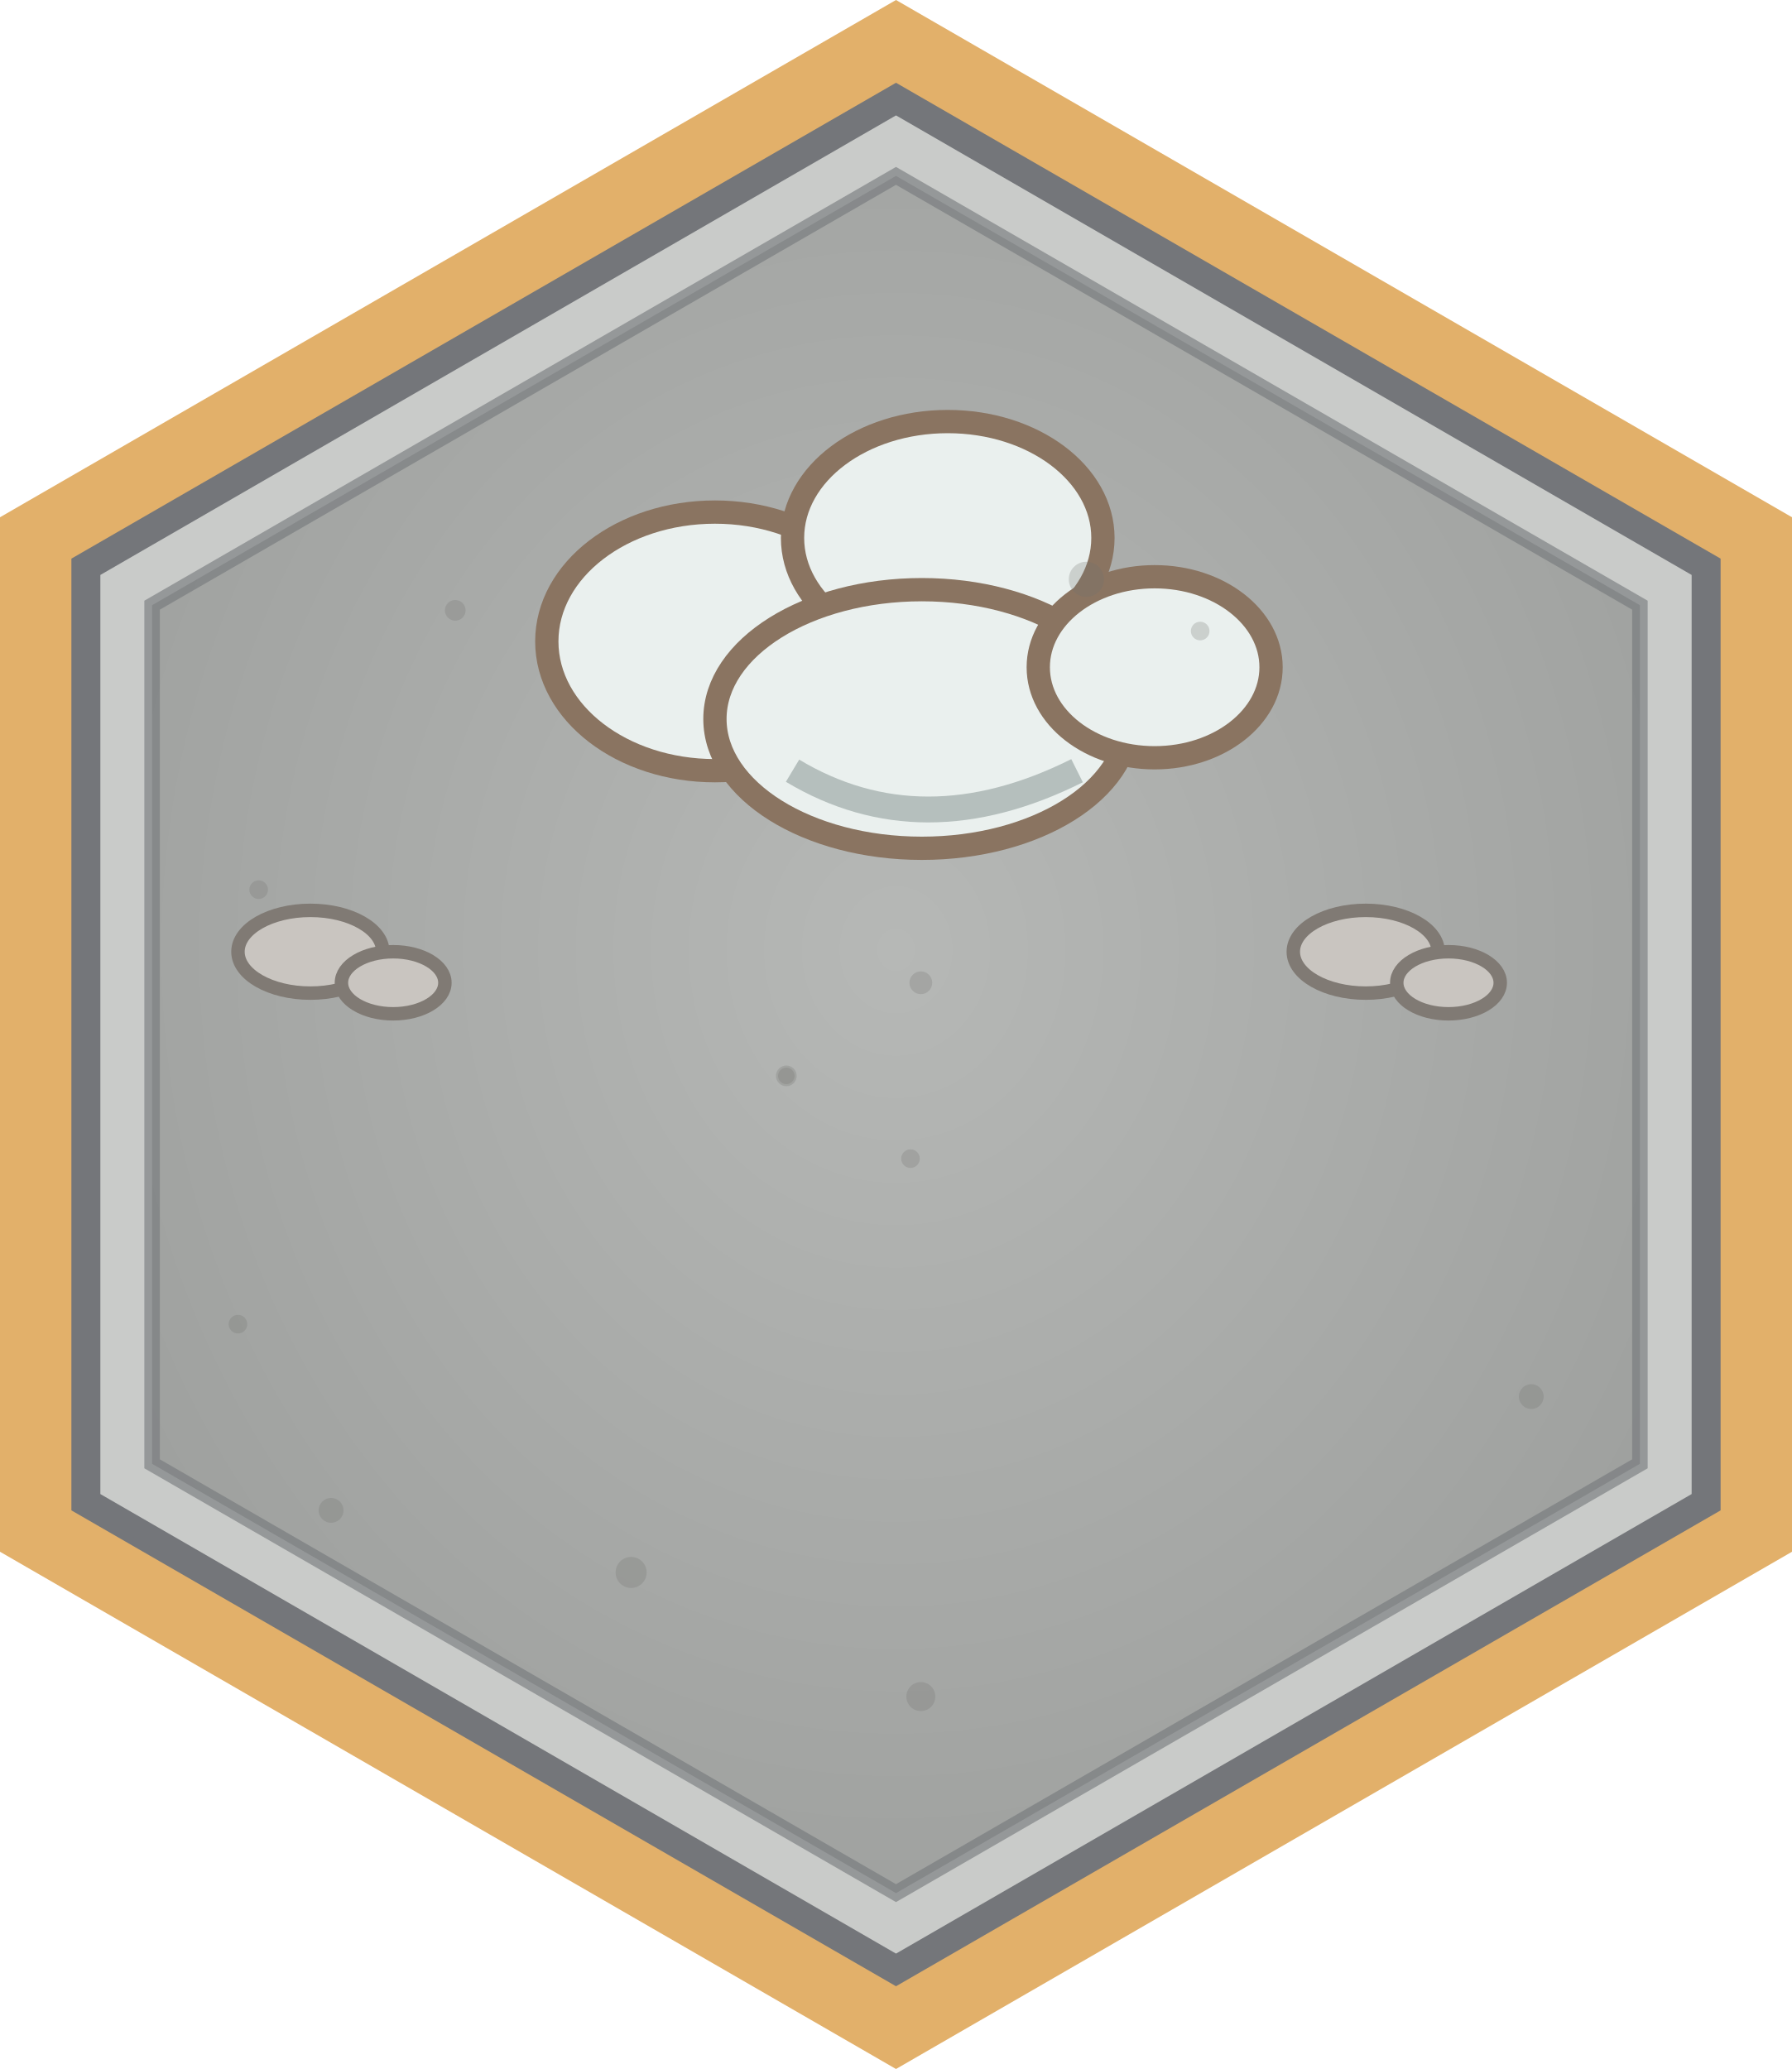
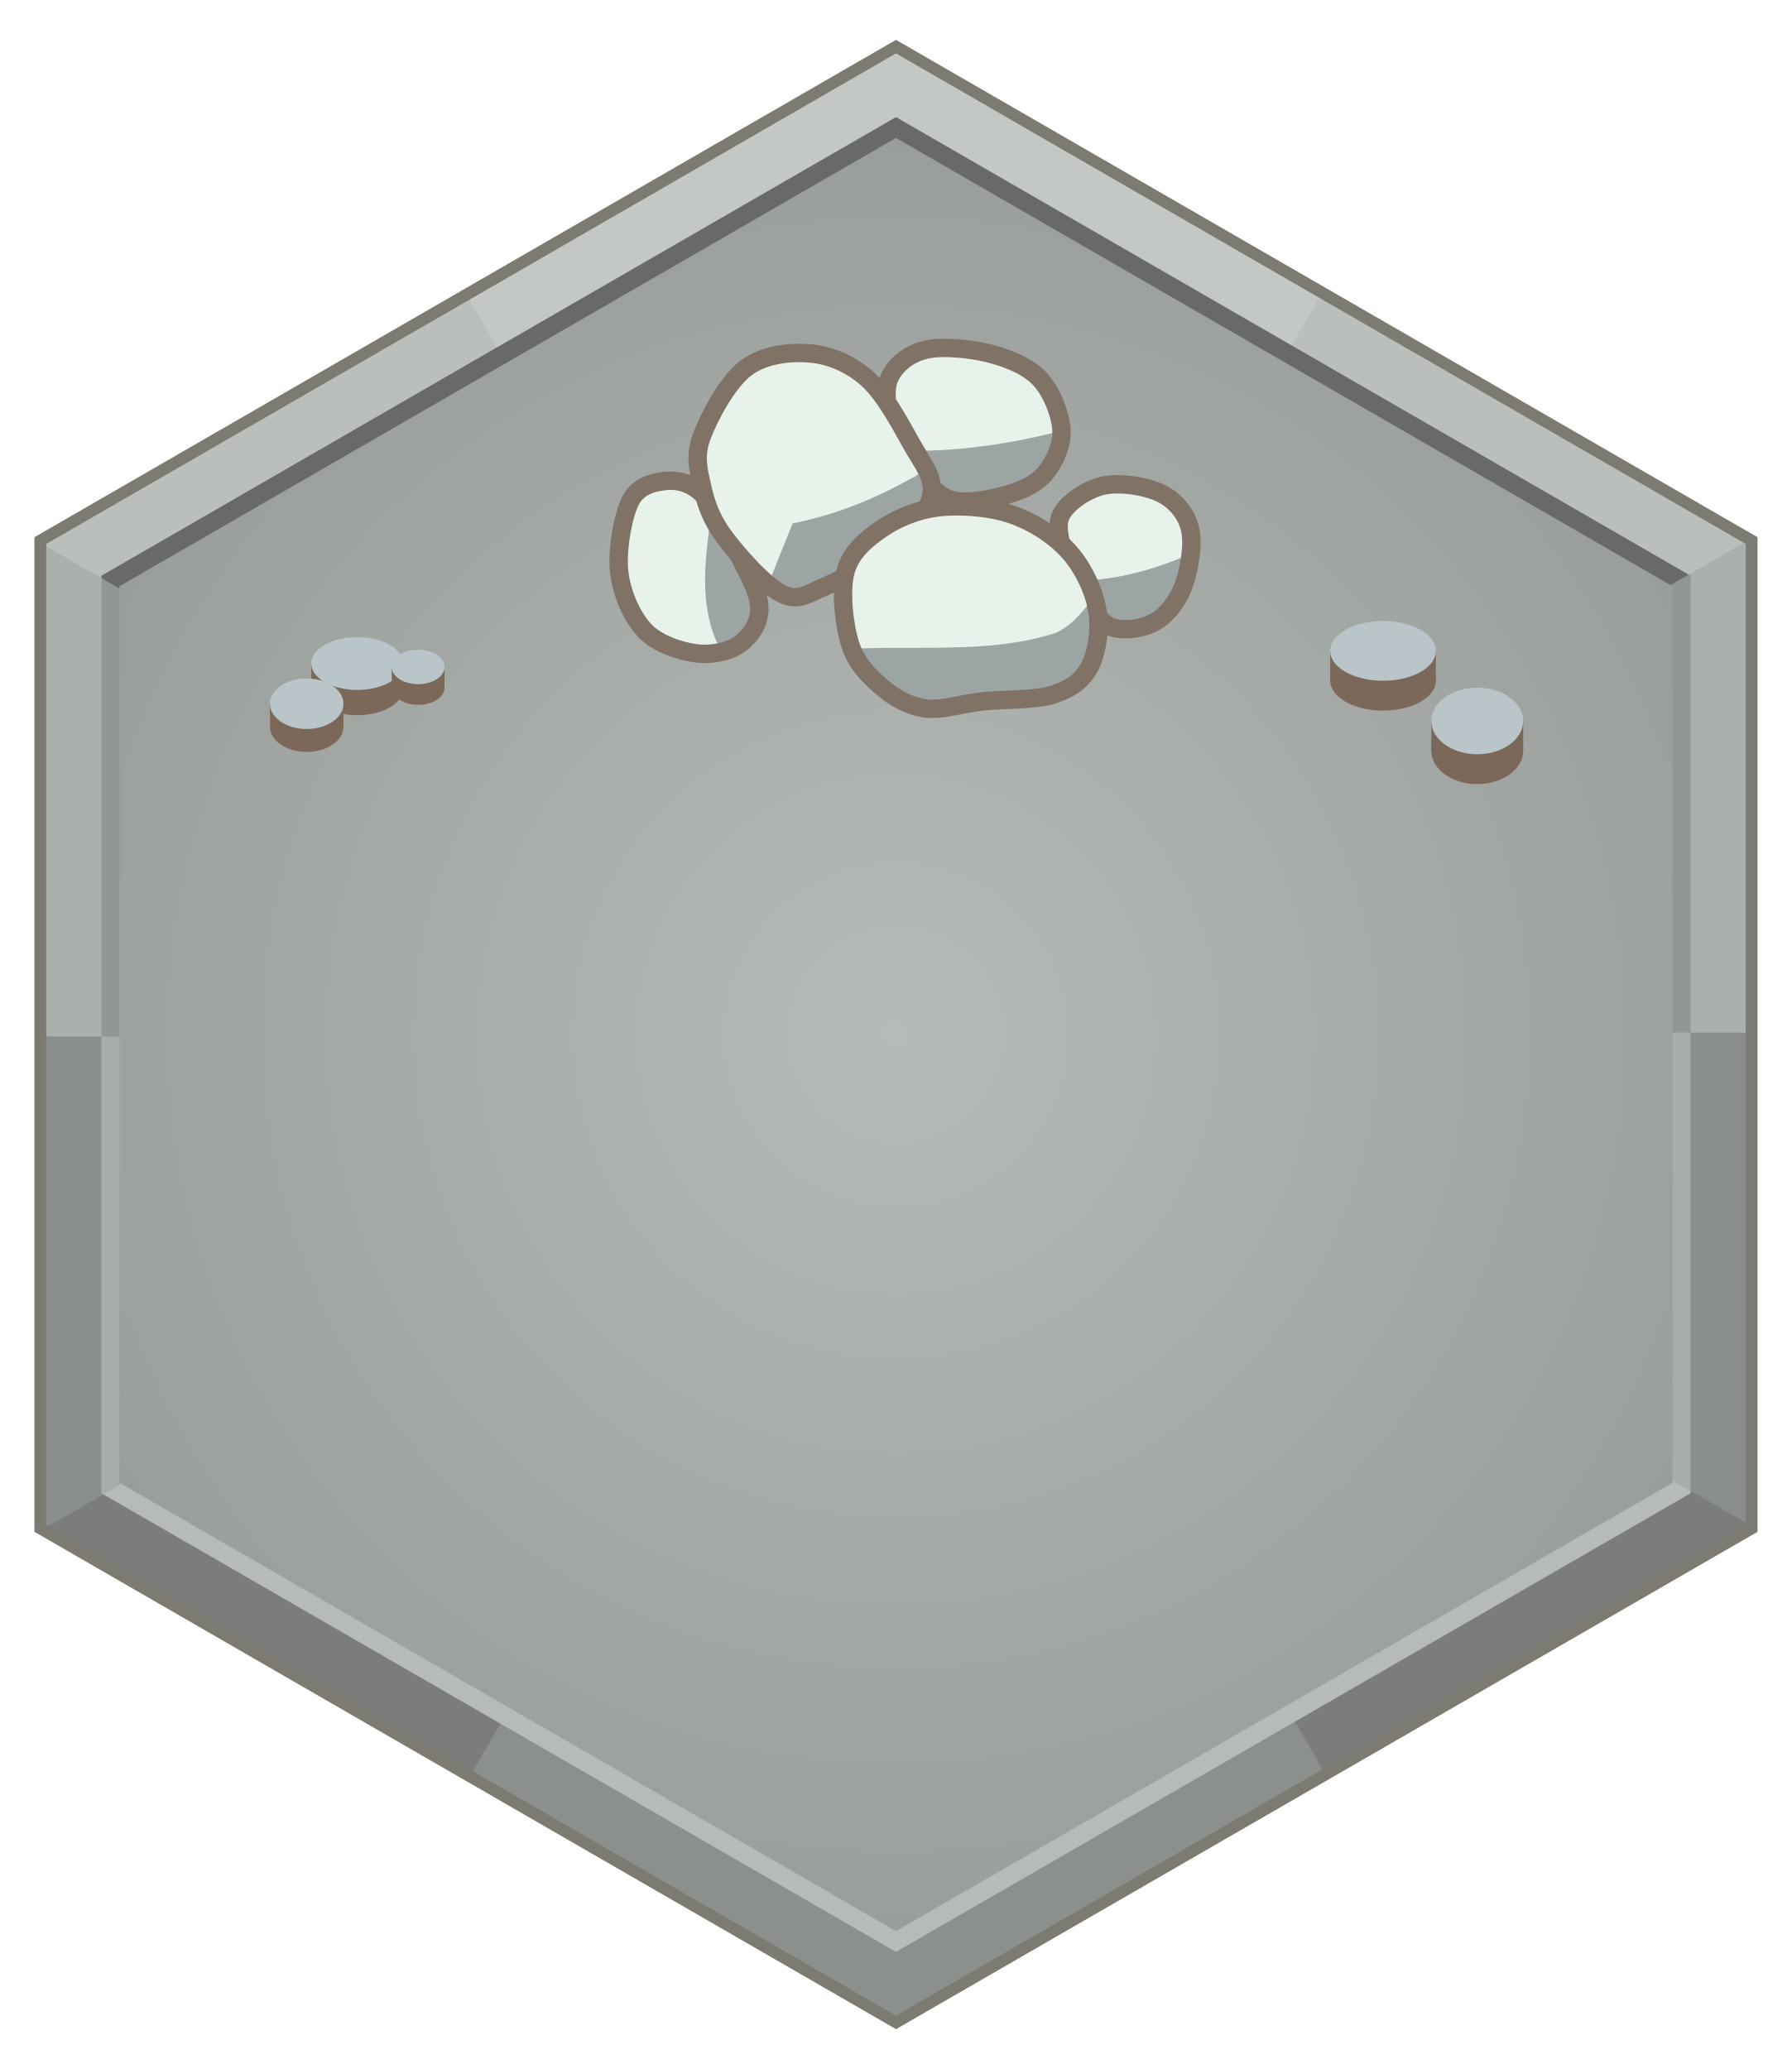
- <svg xmlns="http://www.w3.org/2000/svg" viewBox="0 0 173.2 200" width="173.2" height="200">
+ <svg xmlns="http://www.w3.org/2000/svg" width="173.2" height="200" viewBox="-78 -90.067 156 180.133">
  <defs>
-     <radialGradient id="gm" cx=".5" cy=".45" r=".7">
-       <stop offset="0" stop-color="#b6b8b6" />
-       <stop offset="1" stop-color="#9a9c9a" />
+     <radialGradient id="f" cx="0" cy="0" r="78.1" gradientUnits="userSpaceOnUse">
+       <stop offset="0" stop-color="#b6bbb7" />
+       <stop offset="1" stop-color="#999e9a" />
    </radialGradient>
-     <clipPath id="cm">
-       <polygon points="86.6,16.0 159.3,58.0 159.3,142.0 86.6,184.0 13.9,142.0 13.9,58.0" />
-     </clipPath>
  </defs>
-   <polygon points="86.6,0.0 173.2,50.0 173.2,150.0 86.6,200.0 -0.0,150.0 -0.0,50.0" fill="#e2b06a" />
-   <polygon points="86.6,8.0 166.3,54.0 166.3,146.0 86.6,192.0 6.9,146.0 6.9,54.0" fill="#74767a" />
-   <polygon points="86.6,8.0 166.3,54.0 166.3,146.0 86.6,192.0 6.9,146.0 6.9,54.0" fill="#c9cbc9" clip-path="polygon(0 0,100% 0,0 100%)" opacity=".0" />
-   <polygon points="86.6,10.0 164.5,55.0 164.5,145.0 86.6,190.0 8.7,145.0 8.7,55.0" fill="#c9cbc9" stroke="#74767a" stroke-width="2" />
-   <polygon points="86.6,17.0 158.5,58.5 158.5,141.5 86.6,183.0 14.7,141.5 14.7,58.5" fill="url(#gm)" stroke="#74767a" stroke-width="1.5" stroke-opacity=".6" />
-   <g clip-path="url(#cm)">
-     <g transform="translate(86.6 62) scale(1.25)" stroke="#8a7461" stroke-width="1.8" stroke-linejoin="round">
-       <ellipse cx="-14" cy="0" rx="13" ry="10" fill="#eaf0ee" />
-       <ellipse cx="4" cy="-8" rx="12" ry="9" fill="#eaf0ee" />
-       <ellipse cx="2" cy="6" rx="16" ry="10" fill="#eaf0ee" />
-       <ellipse cx="20" cy="2" rx="9" ry="7" fill="#eaf0ee" />
-       <path d="M-8,10 q10,6 22,0" fill="none" stroke="#b5bfbd" stroke-width="2" />
-     </g>
-     <g stroke="#807a74" stroke-width="1.3">
-       <ellipse cx="30" cy="92" rx="7" ry="4" fill="#c9c5c0" />
-       <ellipse cx="38" cy="95" rx="5" ry="3" fill="#c9c5c0" />
-     </g>
-     <g stroke="#807a74" stroke-width="1.3">
-       <ellipse cx="132" cy="92" rx="7" ry="4" fill="#c9c5c0" />
-       <ellipse cx="140" cy="95" rx="5" ry="3" fill="#c9c5c0" />
-     </g>
-     <circle cx="76" cy="104" r="0.8" fill="#6e6e6c" opacity="0.25" />
-     <circle cx="25" cy="86" r="0.9" fill="#6e6e6c" opacity="0.25" />
-     <circle cx="116" cy="61" r="0.9" fill="#6e6e6c" opacity="0.25" />
-     <circle cx="44" cy="59" r="1.0" fill="#6e6e6c" opacity="0.25" />
-     <circle cx="89" cy="95" r="1.1" fill="#6e6e6c" opacity="0.25" />
-     <circle cx="105" cy="56" r="1.7" fill="#6e6e6c" opacity="0.25" />
-     <circle cx="148" cy="135" r="1.2" fill="#6e6e6c" opacity="0.25" />
-     <circle cx="88" cy="112" r="0.9" fill="#6e6e6c" opacity="0.25" />
-     <circle cx="76" cy="104" r="1.0" fill="#6e6e6c" opacity="0.25" />
-     <circle cx="32" cy="146" r="1.2" fill="#6e6e6c" opacity="0.25" />
-     <circle cx="89" cy="164" r="1.4" fill="#6e6e6c" opacity="0.25" />
-     <circle cx="59" cy="173" r="1.2" fill="#6e6e6c" opacity="0.25" />
-     <circle cx="23" cy="128" r="0.9" fill="#6e6e6c" opacity="0.25" />
-     <circle cx="61" cy="152" r="1.5" fill="#6e6e6c" opacity="0.25" />
+   <polygon points="0.00,-86.60 75.00,-43.30 75.00,43.30 0.00,86.60 -75.00,43.30 -75.00,-43.30" fill="#7d7a72" />
+   <polygon points="0.00,-85.22 36.90,-63.91 34.50,-59.76 0.00,-79.67" fill="#c3c8c4" stroke="#c3c8c4" stroke-width="0.35" stroke-linejoin="round" />
+   <polygon points="36.90,-63.91 73.80,-42.61 69.00,-39.84 34.50,-59.76" fill="#bbbfbc" stroke="#bbbfbc" stroke-width="0.35" stroke-linejoin="round" />
+   <polygon points="73.80,-42.61 73.80,0.00 69.00,0.00 69.00,-39.84" fill="#aab0ac" stroke="#aab0ac" stroke-width="0.35" stroke-linejoin="round" />
+   <polygon points="73.80,0.00 73.80,42.61 69.00,39.84 69.00,0.00" fill="#898e8c" stroke="#898e8c" stroke-width="0.35" stroke-linejoin="round" />
+   <polygon points="73.80,42.61 36.90,63.91 34.50,59.76 69.00,39.84" fill="#7a7d7a" stroke="#7a7d7a" stroke-width="0.35" stroke-linejoin="round" />
+   <polygon points="36.90,63.91 0.00,85.22 0.00,79.67 34.50,59.76" fill="#8b908c" stroke="#8b908c" stroke-width="0.35" stroke-linejoin="round" />
+   <polygon points="0.00,85.22 -36.90,63.91 -34.50,59.76 0.00,79.67" fill="#8b908c" stroke="#8b908c" stroke-width="0.35" stroke-linejoin="round" />
+   <polygon points="-36.90,63.91 -73.80,42.61 -69.00,39.84 -34.50,59.76" fill="#7a7d7a" stroke="#7a7d7a" stroke-width="0.35" stroke-linejoin="round" />
+   <polygon points="-73.80,42.61 -73.80,0.00 -69.00,0.00 -69.00,39.84" fill="#898e8c" stroke="#898e8c" stroke-width="0.35" stroke-linejoin="round" />
+   <polygon points="-73.80,0.00 -73.80,-42.61 -69.00,-39.84 -69.00,0.00" fill="#aab0ac" stroke="#aab0ac" stroke-width="0.35" stroke-linejoin="round" />
+   <polygon points="-73.80,-42.61 -36.90,-63.91 -34.50,-59.76 -69.00,-39.84" fill="#bbbfbc" stroke="#bbbfbc" stroke-width="0.35" stroke-linejoin="round" />
+   <polygon points="-36.90,-63.91 0.00,-85.22 0.00,-79.67 -34.50,-59.76" fill="#c3c8c4" stroke="#c3c8c4" stroke-width="0.35" stroke-linejoin="round" />
+   <polygon points="0.00,-79.67 34.50,-59.76 33.80,-58.54 0.00,-78.06" fill="#676a67" stroke="#676a67" stroke-width="0.35" stroke-linejoin="round" />
+   <polygon points="34.50,-59.76 69.00,-39.84 67.60,-39.03 33.80,-58.54" fill="#676a67" stroke="#676a67" stroke-width="0.35" stroke-linejoin="round" />
+   <polygon points="69.00,-39.84 69.00,0.00 67.60,0.00 67.60,-39.03" fill="#929793" stroke="#929793" stroke-width="0.35" stroke-linejoin="round" />
+   <polygon points="69.00,0.00 69.00,39.84 67.60,39.03 67.60,0.00" fill="#a7ada9" stroke="#a7ada9" stroke-width="0.35" stroke-linejoin="round" />
+   <polygon points="69.00,39.84 34.50,59.76 33.80,58.54 67.60,39.03" fill="#b6bbb7" stroke="#b6bbb7" stroke-width="0.35" stroke-linejoin="round" />
+   <polygon points="34.50,59.76 0.00,79.67 0.00,78.06 33.80,58.54" fill="#b6bbb7" stroke="#b6bbb7" stroke-width="0.35" stroke-linejoin="round" />
+   <polygon points="0.00,79.67 -34.50,59.76 -33.80,58.54 0.00,78.06" fill="#b6bbb7" stroke="#b6bbb7" stroke-width="0.35" stroke-linejoin="round" />
+   <polygon points="-34.50,59.76 -69.00,39.84 -67.60,39.03 -33.80,58.54" fill="#b6bbb7" stroke="#b6bbb7" stroke-width="0.35" stroke-linejoin="round" />
+   <polygon points="-69.00,39.84 -69.00,0.00 -67.60,0.00 -67.60,39.03" fill="#a7ada9" stroke="#a7ada9" stroke-width="0.35" stroke-linejoin="round" />
+   <polygon points="-69.00,0.00 -69.00,-39.84 -67.60,-39.03 -67.60,0.00" fill="#929793" stroke="#929793" stroke-width="0.35" stroke-linejoin="round" />
+   <polygon points="-69.00,-39.84 -34.50,-59.76 -33.80,-58.54 -67.60,-39.03" fill="#676a67" stroke="#676a67" stroke-width="0.35" stroke-linejoin="round" />
+   <polygon points="-34.50,-59.76 0.00,-79.67 0.00,-78.06 -33.80,-58.54" fill="#676a67" stroke="#676a67" stroke-width="0.35" stroke-linejoin="round" />
+   <polygon points="0.00,-78.06 67.60,-39.03 67.60,39.03 0.00,78.06 -67.60,39.03 -67.60,-39.03" fill="url(#f)" />
+   <clipPath id="e3">
+     <path d="M-23.10 -46.50 C-22.42 -47.82 -21.03 -48.10 -20.00 -48.20 C-18.97 -48.30 -17.87 -48.02 -16.90 -47.10 C-15.93 -46.18 -15.03 -44.33 -14.20 -42.70 C-13.37 -41.07 -12.00 -38.75 -11.90 -37.30 C-11.80 -35.85 -12.67 -34.68 -13.60 -34.00 C-14.53 -33.32 -16.12 -33.00 -17.50 -33.20 C-18.88 -33.40 -20.80 -34.02 -21.90 -35.20 C-23.00 -36.38 -23.90 -38.42 -24.10 -40.30 C-24.30 -42.18 -23.78 -45.18 -23.10 -46.50 Z" />
+   </clipPath>
+   <path d="M-23.10 -46.50 C-22.42 -47.82 -21.03 -48.10 -20.00 -48.20 C-18.97 -48.30 -17.87 -48.02 -16.90 -47.10 C-15.93 -46.18 -15.03 -44.33 -14.20 -42.70 C-13.37 -41.07 -12.00 -38.75 -11.90 -37.30 C-11.80 -35.85 -12.67 -34.68 -13.60 -34.00 C-14.53 -33.32 -16.12 -33.00 -17.50 -33.20 C-18.88 -33.40 -20.80 -34.02 -21.90 -35.20 C-23.00 -36.38 -23.90 -38.42 -24.10 -40.30 C-24.30 -42.18 -23.78 -45.18 -23.10 -46.50 Z" fill="#e7f2ea" />
+   <g clip-path="url(#e3)">
+     <path d="M-15.5 -50 C-16 -44 -18 -38 -15 -33 L-9 -33 L-9 -50 Z" fill="#9da4a4" />
  </g>
+   <path d="M-23.10 -46.50 C-22.42 -47.82 -21.03 -48.10 -20.00 -48.20 C-18.97 -48.30 -17.87 -48.02 -16.90 -47.10 C-15.93 -46.18 -15.03 -44.33 -14.20 -42.70 C-13.37 -41.07 -12.00 -38.75 -11.90 -37.30 C-11.80 -35.85 -12.67 -34.68 -13.60 -34.00 C-14.53 -33.32 -16.12 -33.00 -17.50 -33.20 C-18.88 -33.40 -20.80 -34.02 -21.90 -35.20 C-23.00 -36.38 -23.90 -38.42 -24.10 -40.30 C-24.30 -42.18 -23.78 -45.18 -23.10 -46.50 Z" fill="none" stroke="#807265" stroke-width="1.6" stroke-linejoin="round" />
+   <clipPath id="e2">
+     <path d="M-0.60 -57.10 C-0.13 -58.25 1.05 -59.23 2.50 -59.60 C3.95 -59.97 6.43 -59.72 8.10 -59.30 C9.77 -58.88 11.45 -58.20 12.50 -57.10 C13.55 -56.00 14.30 -54.05 14.40 -52.70 C14.50 -51.35 13.83 -49.93 13.10 -49.00 C12.37 -48.07 11.35 -47.52 10.00 -47.10 C8.65 -46.68 6.35 -46.18 5.00 -46.50 C3.65 -46.82 2.78 -47.97 1.90 -49.00 C1.02 -50.03 0.12 -51.35 -0.30 -52.70 C-0.72 -54.05 -1.07 -55.95 -0.60 -57.10 Z" />
+   </clipPath>
+   <path d="M-0.60 -57.10 C-0.13 -58.25 1.05 -59.23 2.50 -59.60 C3.95 -59.97 6.43 -59.72 8.10 -59.30 C9.77 -58.88 11.45 -58.20 12.50 -57.10 C13.55 -56.00 14.30 -54.05 14.40 -52.70 C14.50 -51.35 13.83 -49.93 13.10 -49.00 C12.37 -48.07 11.35 -47.52 10.00 -47.10 C8.65 -46.68 6.35 -46.18 5.00 -46.50 C3.65 -46.82 2.78 -47.97 1.90 -49.00 C1.02 -50.03 0.12 -51.35 -0.30 -52.70 C-0.72 -54.05 -1.07 -55.95 -0.60 -57.10 Z" fill="#e7f2ea" />
+   <g clip-path="url(#e2)">
+     <path d="M-2 -51 C3 -50.5 9 -51 16 -53 L16 -45 L-2 -45 Z" fill="#9da4a4" />
+   </g>
+   <path d="M-0.60 -57.10 C-0.13 -58.25 1.05 -59.23 2.50 -59.60 C3.95 -59.97 6.43 -59.72 8.10 -59.30 C9.77 -58.88 11.45 -58.20 12.50 -57.10 C13.55 -56.00 14.30 -54.05 14.40 -52.70 C14.50 -51.35 13.83 -49.93 13.10 -49.00 C12.37 -48.07 11.35 -47.52 10.00 -47.10 C8.65 -46.68 6.35 -46.18 5.00 -46.50 C3.65 -46.82 2.78 -47.97 1.90 -49.00 C1.02 -50.03 0.12 -51.35 -0.30 -52.70 C-0.72 -54.05 -1.07 -55.95 -0.60 -57.10 Z" fill="none" stroke="#807265" stroke-width="1.6" stroke-linejoin="round" />
+   <clipPath id="e1">
+     <path d="M-16.90 -52.10 C-16.27 -53.80 -14.67 -56.80 -13.10 -58.00 C-11.53 -59.20 -9.27 -59.45 -7.50 -59.30 C-5.73 -59.15 -3.97 -58.40 -2.50 -57.10 C-1.03 -55.80 0.37 -53.17 1.30 -51.50 C2.23 -49.83 3.32 -48.57 3.10 -47.10 C2.88 -45.63 1.55 -44.05 0.00 -42.70 C-1.55 -41.35 -4.53 -39.72 -6.20 -39.00 C-7.87 -38.28 -8.53 -37.67 -10.00 -38.40 C-11.47 -39.13 -13.85 -41.83 -15.00 -43.40 C-16.15 -44.97 -16.58 -46.35 -16.90 -47.80 C-17.22 -49.25 -17.53 -50.40 -16.90 -52.10 Z" />
+   </clipPath>
+   <path d="M-16.90 -52.10 C-16.27 -53.80 -14.67 -56.80 -13.10 -58.00 C-11.53 -59.20 -9.27 -59.45 -7.50 -59.30 C-5.73 -59.15 -3.97 -58.40 -2.50 -57.10 C-1.03 -55.80 0.37 -53.17 1.30 -51.50 C2.23 -49.83 3.32 -48.57 3.10 -47.10 C2.88 -45.63 1.55 -44.05 0.00 -42.70 C-1.55 -41.35 -4.53 -39.72 -6.20 -39.00 C-7.87 -38.28 -8.53 -37.67 -10.00 -38.40 C-11.47 -39.13 -13.85 -41.83 -15.00 -43.40 C-16.15 -44.97 -16.58 -46.35 -16.90 -47.80 C-17.22 -49.25 -17.53 -50.40 -16.90 -52.10 Z" fill="#e7f2ea" />
+   <g clip-path="url(#e1)">
+     <path d="M-9 -44.5 C-4 -45.5 0 -47.5 4 -50 L5 -37 L-12 -37 Z" fill="#9da4a4" />
+   </g>
+   <path d="M-16.90 -52.10 C-16.27 -53.80 -14.67 -56.80 -13.10 -58.00 C-11.53 -59.20 -9.27 -59.45 -7.50 -59.30 C-5.73 -59.15 -3.97 -58.40 -2.50 -57.10 C-1.03 -55.80 0.37 -53.17 1.30 -51.50 C2.23 -49.83 3.32 -48.57 3.10 -47.10 C2.88 -45.63 1.55 -44.05 0.00 -42.70 C-1.55 -41.35 -4.53 -39.72 -6.20 -39.00 C-7.87 -38.28 -8.53 -37.67 -10.00 -38.40 C-11.47 -39.13 -13.85 -41.83 -15.00 -43.40 C-16.15 -44.97 -16.58 -46.35 -16.90 -47.80 C-17.22 -49.25 -17.53 -50.40 -16.90 -52.10 Z" fill="none" stroke="#807265" stroke-width="1.6" stroke-linejoin="round" />
+   <clipPath id="e5">
+     <path d="M14.40 -45.30 C14.97 -46.35 16.65 -47.50 18.10 -47.80 C19.55 -48.10 21.85 -47.73 23.10 -47.10 C24.35 -46.47 25.28 -45.35 25.60 -44.00 C25.92 -42.65 25.52 -40.35 25.00 -39.00 C24.48 -37.65 23.55 -36.48 22.50 -35.90 C21.45 -35.32 19.75 -35.08 18.70 -35.50 C17.65 -35.92 16.87 -37.40 16.20 -38.40 C15.53 -39.40 15.00 -40.35 14.70 -41.50 C14.40 -42.65 13.83 -44.25 14.40 -45.30 Z" />
+   </clipPath>
+   <path d="M14.40 -45.30 C14.97 -46.35 16.65 -47.50 18.10 -47.80 C19.55 -48.10 21.85 -47.73 23.10 -47.10 C24.35 -46.47 25.28 -45.35 25.60 -44.00 C25.92 -42.65 25.52 -40.35 25.00 -39.00 C24.48 -37.65 23.55 -36.48 22.50 -35.90 C21.45 -35.32 19.75 -35.08 18.70 -35.50 C17.65 -35.92 16.87 -37.40 16.20 -38.40 C15.53 -39.40 15.00 -40.35 14.70 -41.50 C14.40 -42.65 13.83 -44.25 14.40 -45.30 Z" fill="#e7f2ea" />
+   <g clip-path="url(#e5)">
+     <path d="M13 -39.8 C17 -39 22 -40 27 -42.5 L27 -34 L13 -34 Z" fill="#9da4a4" />
+   </g>
+   <path d="M14.40 -45.30 C14.97 -46.35 16.65 -47.50 18.10 -47.80 C19.55 -48.10 21.85 -47.73 23.10 -47.10 C24.35 -46.47 25.28 -45.35 25.60 -44.00 C25.92 -42.65 25.52 -40.35 25.00 -39.00 C24.48 -37.65 23.55 -36.48 22.50 -35.90 C21.45 -35.32 19.75 -35.08 18.70 -35.50 C17.65 -35.92 16.87 -37.40 16.20 -38.40 C15.53 -39.40 15.00 -40.35 14.70 -41.50 C14.40 -42.65 13.83 -44.25 14.40 -45.30 Z" fill="none" stroke="#807265" stroke-width="1.6" stroke-linejoin="round" />
+   <clipPath id="e4">
+     <path d="M-4.40 -40.30 C-3.95 -41.97 -2.65 -43.07 -1.30 -44.00 C0.05 -44.93 1.82 -45.68 3.70 -45.90 C5.58 -46.12 8.12 -45.93 10.00 -45.30 C11.88 -44.67 13.75 -43.47 15.00 -42.10 C16.25 -40.73 17.18 -38.77 17.50 -37.10 C17.82 -35.43 17.53 -33.35 16.90 -32.10 C16.27 -30.85 15.27 -30.12 13.70 -29.60 C12.13 -29.08 9.37 -29.20 7.50 -29.00 C5.63 -28.80 3.97 -28.18 2.50 -28.40 C1.03 -28.62 -0.22 -29.37 -1.30 -30.30 C-2.38 -31.23 -3.48 -32.33 -4.00 -34.00 C-4.52 -35.67 -4.85 -38.63 -4.40 -40.30 Z" />
+   </clipPath>
+   <path d="M-4.40 -40.30 C-3.95 -41.97 -2.65 -43.07 -1.30 -44.00 C0.05 -44.93 1.82 -45.68 3.70 -45.90 C5.58 -46.12 8.12 -45.93 10.00 -45.30 C11.88 -44.67 13.75 -43.47 15.00 -42.10 C16.25 -40.73 17.18 -38.77 17.50 -37.10 C17.82 -35.43 17.53 -33.35 16.90 -32.10 C16.27 -30.85 15.27 -30.12 13.70 -29.60 C12.13 -29.08 9.37 -29.20 7.50 -29.00 C5.63 -28.80 3.97 -28.18 2.50 -28.40 C1.03 -28.62 -0.22 -29.37 -1.30 -30.30 C-2.38 -31.23 -3.48 -32.33 -4.00 -34.00 C-4.52 -35.67 -4.85 -38.63 -4.40 -40.30 Z" fill="#e7f2ea" />
+   <g clip-path="url(#e4)">
+     <path d="M-5 -33.5 C1 -34 8 -33 14 -35 C16 -36 17 -38 18 -39 L19 -27 L-5 -27 Z" fill="#9da4a4" />
+   </g>
+   <path d="M-4.40 -40.30 C-3.95 -41.97 -2.65 -43.07 -1.30 -44.00 C0.05 -44.93 1.82 -45.68 3.70 -45.90 C5.58 -46.12 8.12 -45.93 10.00 -45.30 C11.88 -44.67 13.75 -43.47 15.00 -42.10 C16.25 -40.73 17.18 -38.77 17.50 -37.10 C17.82 -35.43 17.53 -33.35 16.90 -32.10 C16.27 -30.85 15.27 -30.12 13.70 -29.60 C12.13 -29.08 9.37 -29.20 7.50 -29.00 C5.63 -28.80 3.97 -28.18 2.50 -28.40 C1.03 -28.62 -0.22 -29.37 -1.30 -30.30 C-2.38 -31.23 -3.48 -32.33 -4.00 -34.00 C-4.52 -35.67 -4.85 -38.63 -4.40 -40.30 Z" fill="none" stroke="#807265" stroke-width="1.6" stroke-linejoin="round" />
+   <ellipse cx="-46.9" cy="-30.1" rx="4.0" ry="2.3" fill="#7c6858" />
+   <rect x="-50.9" y="-32.3" width="8.0" height="2.2" fill="#7c6858" />
+   <ellipse cx="-46.9" cy="-32.3" rx="4.0" ry="2.3" fill="#b9c5c9" />
+   <ellipse cx="-41.6" cy="-30.2" rx="2.3" ry="1.5" fill="#7c6858" />
+   <rect x="-43.9" y="-32.0" width="4.6" height="1.8" fill="#7c6858" />
+   <ellipse cx="-41.6" cy="-32.0" rx="2.3" ry="1.5" fill="#b9c5c9" />
+   <ellipse cx="-51.3" cy="-26.8" rx="3.2" ry="2.2" fill="#7c6858" />
+   <rect x="-54.5" y="-28.8" width="6.4" height="2.0" fill="#7c6858" />
+   <ellipse cx="-51.3" cy="-28.8" rx="3.2" ry="2.2" fill="#b9c5c9" />
+   <ellipse cx="42.4" cy="-30.8" rx="4.6" ry="2.6" fill="#7c6858" />
+   <rect x="37.8" y="-33.4" width="9.2" height="2.6" fill="#7c6858" />
+   <ellipse cx="42.4" cy="-33.4" rx="4.6" ry="2.6" fill="#b9c5c9" />
+   <ellipse cx="50.6" cy="-24.7" rx="4.0" ry="2.9" fill="#7c6858" />
+   <rect x="46.6" y="-27.3" width="8.0" height="2.6" fill="#7c6858" />
+   <ellipse cx="50.6" cy="-27.3" rx="4.0" ry="2.9" fill="#b9c5c9" />
</svg>
